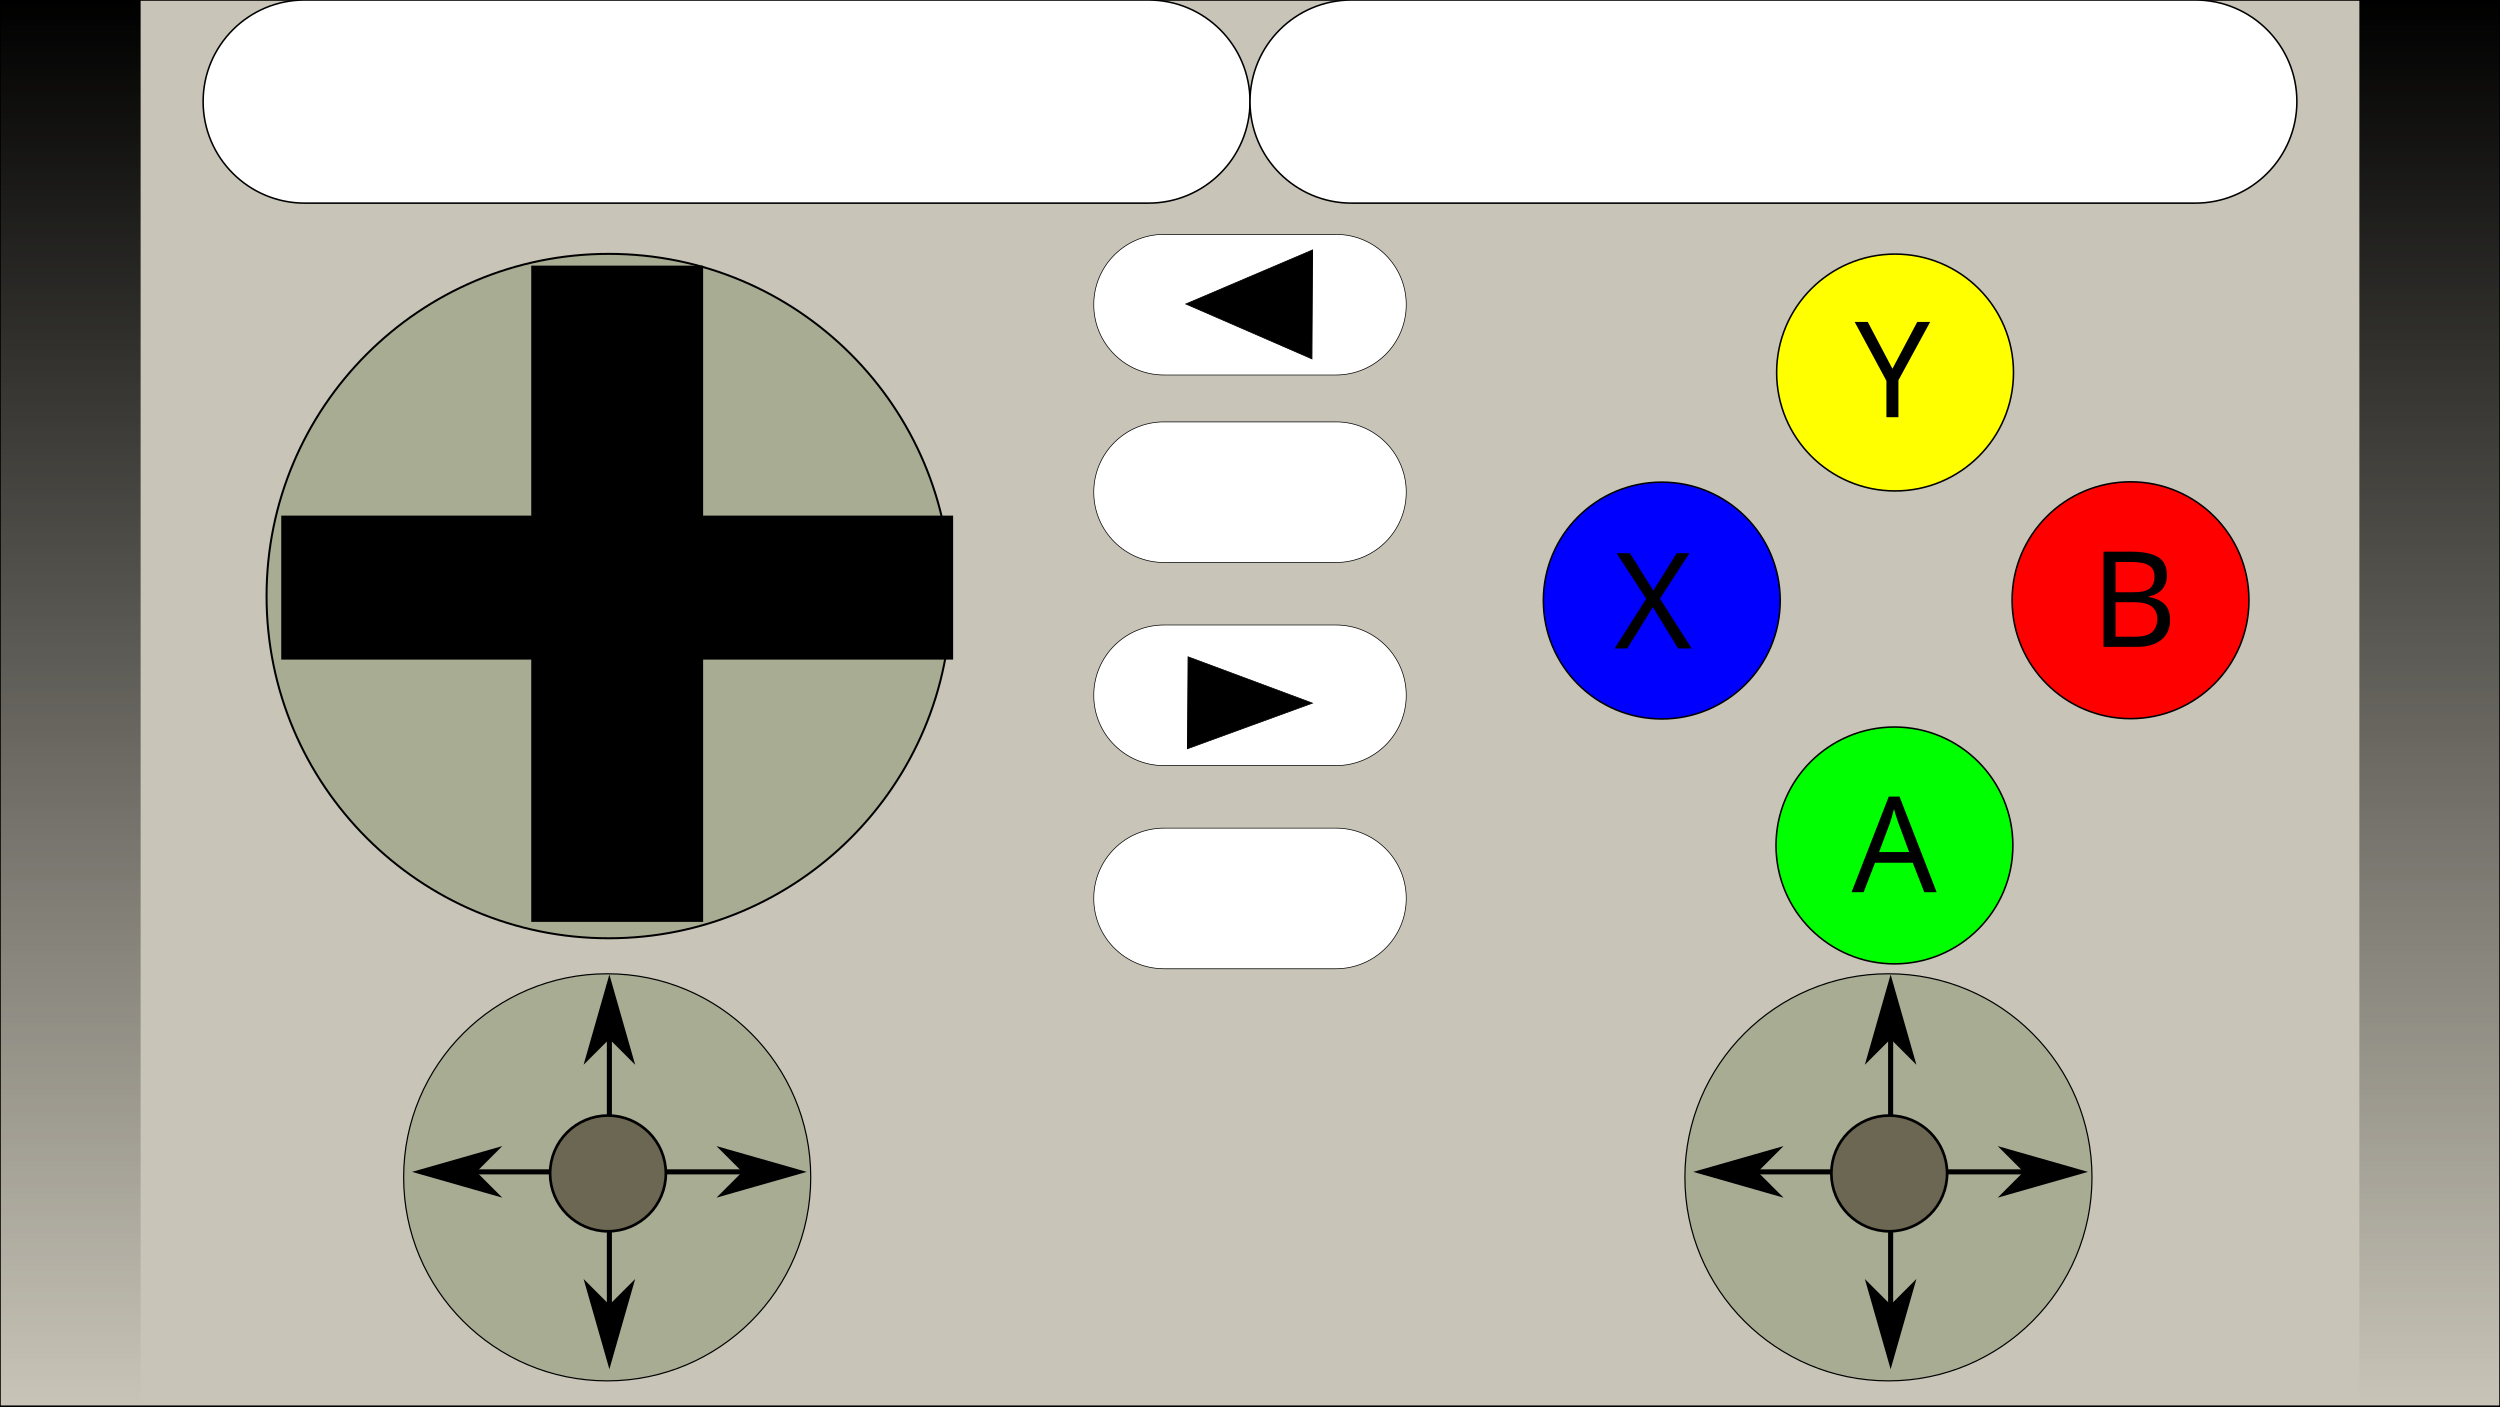
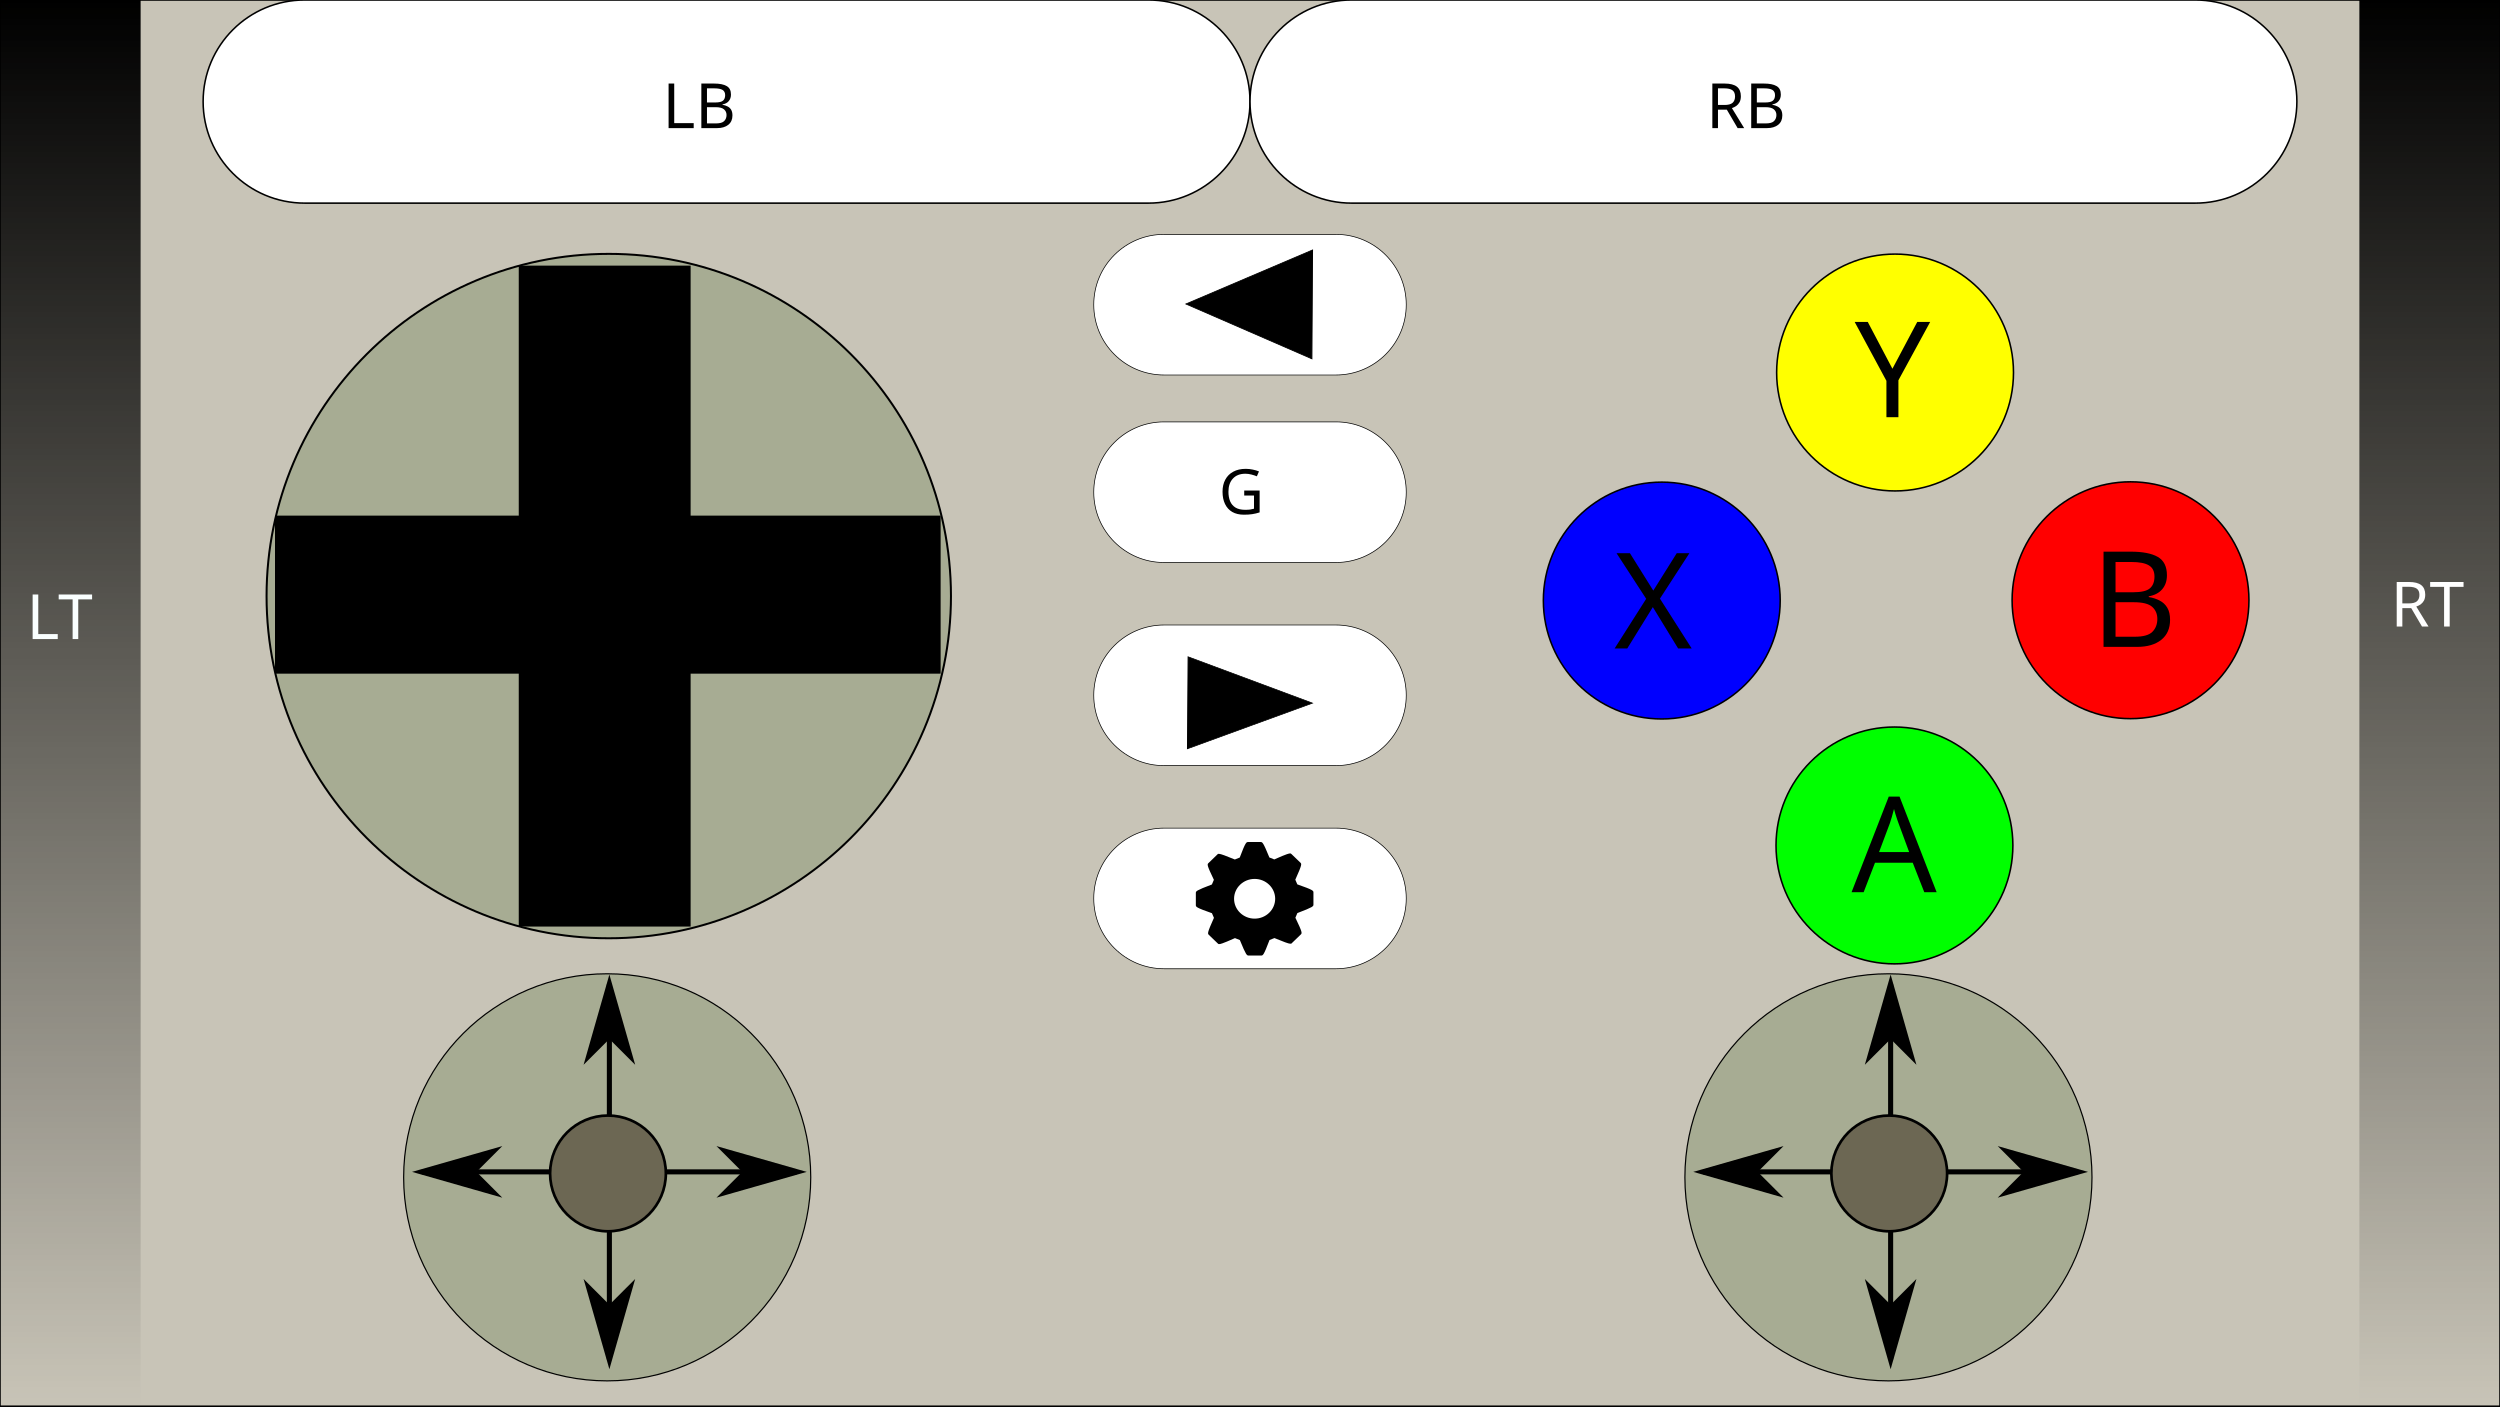
<svg xmlns="http://www.w3.org/2000/svg" xmlns:xlink="http://www.w3.org/1999/xlink" width="1600" height="900" viewBox="0 0 423.333 238.125" version="1.1" id="svg8" preserveAspectRatio="none">
  <defs id="defs2">
    <marker style="overflow:visible" id="Arrow1Lstart" refX="0.0" refY="0.0" orient="auto">
      <path transform="scale(0.8) translate(12.5,0)" style="fill-rule:evenodd;stroke:#000000;stroke-width:1pt;stroke-opacity:1;fill:#000000;fill-opacity:1" d="M 0.0,0.0 L 5.0,-5.0 L -12.5,0.0 L 5.0,5.0 L 0.0,0.0 z " id="path880" />
    </marker>
    <marker style="overflow:visible;" id="Arrow1Lend" refX="0.0" refY="0.0" orient="auto">
      <path transform="scale(0.8) rotate(180) translate(12.5,0)" style="fill-rule:evenodd;stroke:#000000;stroke-width:1pt;stroke-opacity:1;fill:#000000;fill-opacity:1" d="M 0.0,0.0 L 5.0,-5.0 L -12.5,0.0 L 5.0,5.0 L 0.0,0.0 z " id="path883" />
    </marker>
    <linearGradient id="linearGradient936">
      <stop style="stop-color:#000000;stop-opacity:1;" offset="0" id="stop932" />
      <stop style="stop-color:#000000;stop-opacity:0;" offset="1" id="stop934" />
    </linearGradient>
    <linearGradient xlink:href="#linearGradient936" id="linearGradient940" x1="23.812" y1="0" x2="23.812" y2="238.125" gradientUnits="userSpaceOnUse" />
    <linearGradient gradientUnits="userSpaceOnUse" y2="238.125" x2="23.812" y1="0" x1="23.812" id="linearGradient940-7" xlink:href="#linearGradient936" gradientTransform="translate(399.5208)" />
    <marker orient="auto" refY="0" refX="0" id="Arrow1Lstart-0" style="overflow:visible">
      <path id="path880-5" d="M 0,0 5,-5 -12.5,0 5,5 Z" style="fill:#000000;fill-opacity:1;fill-rule:evenodd;stroke:#000000;stroke-width:1pt;stroke-opacity:1" transform="matrix(0.8,0,0,0.8,10,0)" />
    </marker>
    <marker orient="auto" refY="0" refX="0" id="Arrow1Lend-2" style="overflow:visible">
      <path id="path883-2" d="M 0,0 5,-5 -12.5,0 5,5 Z" style="fill:#000000;fill-opacity:1;fill-rule:evenodd;stroke:#000000;stroke-width:1pt;stroke-opacity:1" transform="matrix(-0.8,0,0,-0.8,-10,0)" />
    </marker>
    <marker orient="auto" refY="0" refX="0" id="Arrow1Lstart-6" style="overflow:visible">
      <path id="path880-9" d="M 0,0 5,-5 -12.5,0 5,5 Z" style="fill:#000000;fill-opacity:1;fill-rule:evenodd;stroke:#000000;stroke-width:1pt;stroke-opacity:1" transform="matrix(0.8,0,0,0.8,10,0)" />
    </marker>
    <marker orient="auto" refY="0" refX="0" id="Arrow1Lend-4" style="overflow:visible">
      <path id="path883-1" d="M 0,0 5,-5 -12.5,0 5,5 Z" style="fill:#000000;fill-opacity:1;fill-rule:evenodd;stroke:#000000;stroke-width:1pt;stroke-opacity:1" transform="matrix(-0.8,0,0,-0.8,-10,0)" />
    </marker>
    <marker style="overflow:visible" id="Arrow1Lstart-0-3" refX="0" refY="0" orient="auto">
      <path transform="matrix(0.8,0,0,0.8,10,0)" style="fill:#000000;fill-opacity:1;fill-rule:evenodd;stroke:#000000;stroke-width:1pt;stroke-opacity:1" d="M 0,0 5,-5 -12.5,0 5,5 Z" id="path880-5-7" />
    </marker>
    <marker style="overflow:visible" id="Arrow1Lend-2-8" refX="0" refY="0" orient="auto">
      <path transform="matrix(-0.8,0,0,-0.8,-10,0)" style="fill:#000000;fill-opacity:1;fill-rule:evenodd;stroke:#000000;stroke-width:1pt;stroke-opacity:1" d="M 0,0 5,-5 -12.5,0 5,5 Z" id="path883-2-8" />
    </marker>
  </defs>
-   <g id="layer1">
+   <g style="display:inline" id="layer1">
    <rect style="fill:#c8c4b7;fill-opacity:1;stroke:#000000;stroke-width:0.265;stroke-miterlimit:4;stroke-dasharray:none;stroke-opacity:1" id="rect1065" width="423.333" height="238.125" x="0" y="0" />
  </g>
-   <g id="layer2">
-     <circle id="path3808" cx="281.394" cy="101.693" style="fill:#0000ff;stroke-width:0.265;stroke-miterlimit:4;stroke-dasharray:none;stroke:#000000;stroke-opacity:1" r="20.054" />
-     <circle id="path3808-3" cx="320.898" cy="63.079" style="fill:#ffff00;stroke-width:0.267;stroke-miterlimit:4;stroke-dasharray:none;stroke:#000000;stroke-opacity:1" r="20.054" />
-     <circle id="path3808-3-6" cx="360.769" cy="101.64" style="fill:#ff0000;stroke-width:0.267;stroke-miterlimit:4;stroke-dasharray:none;stroke:#000000;stroke-opacity:1" r="20.054" />
-     <circle id="path3808-3-6-7" cx="320.793" cy="143.162" style="fill:#00ff00;stroke-width:0.267;stroke-miterlimit:4;stroke-dasharray:none;stroke:#000000;stroke-opacity:1" r="20.054" />
-     <circle style="fill:#a7ac93;stroke-width:0.341;stroke-miterlimit:4;stroke-dasharray:none;stroke:#000000;stroke-opacity:1" id="path4660" cx="103.083" cy="100.935" r="57.946" />
-     <rect style="fill:#000000;stroke-width:0.265;stroke-miterlimit:4;stroke-dasharray:none" id="rect4662" width="29.104" height="111.125" x="89.958" y="44.979" />
-     <rect style="fill:#000000;stroke-width:0.271;stroke-miterlimit:4;stroke-dasharray:none" id="rect4664" width="113.771" height="24.379" x="47.625" y="87.312" />
+   <g style="display:inline;mix-blend-mode:normal" id="layer2">
+     <circle id="path3808" cx="281.394" cy="101.693" style="fill:#0000ff;stroke:#000000;stroke-width:0.265;stroke-miterlimit:4;stroke-dasharray:none;stroke-opacity:1" r="20.054" />
+     <circle id="path3808-3" cx="320.898" cy="63.079" style="fill:#ffff00;stroke:#000000;stroke-width:0.267;stroke-miterlimit:4;stroke-dasharray:none;stroke-opacity:1" r="20.054" />
+     <circle id="path3808-3-6" cx="360.769" cy="101.64" style="fill:#ff0000;stroke:#000000;stroke-width:0.267;stroke-miterlimit:4;stroke-dasharray:none;stroke-opacity:1" r="20.054" />
+     <circle id="path3808-3-6-7" cx="320.793" cy="143.162" style="fill:#00ff00;stroke:#000000;stroke-width:0.267;stroke-miterlimit:4;stroke-dasharray:none;stroke-opacity:1" r="20.054" />
+     <circle style="mix-blend-mode:normal;fill:#a7ac93;stroke:#000000;stroke-width:0.341;stroke-miterlimit:4;stroke-dasharray:none;stroke-opacity:1" id="path4660" cx="103.083" cy="100.935" r="57.946" />
+     <rect style="mix-blend-mode:normal;fill:#000000;stroke-width:0.266;stroke-miterlimit:4;stroke-dasharray:none" id="rect4662" width="29.104" height="111.919" x="87.842" y="44.979" />
+     <rect style="mix-blend-mode:normal;fill:#000000;stroke-width:0.282;stroke-miterlimit:4;stroke-dasharray:none" id="rect4664" width="112.713" height="26.761" x="46.567" y="87.312" />
    <rect style="fill:url(#linearGradient940);fill-opacity:1;fill-rule:evenodd;stroke-width:0.265" id="rect25" width="23.812" height="238.125" x="0" y="0" ry="0" />
    <rect ry="0" y="0" x="399.521" height="238.125" width="23.812" id="rect25-2" style="fill:url(#linearGradient940-7);fill-opacity:1;fill-rule:evenodd;stroke-width:0.265" />
-     <rect style="fill:#ffffff;fill-opacity:1;stroke-width:0.265;stroke-miterlimit:4;stroke-dasharray:none;stroke:#000000;stroke-opacity:1" id="rect966" width="177.271" height="34.396" x="34.396" y="0" ry="17.198" />
-     <rect ry="17.198" y="1.748403e-06" x="211.667" height="34.396" width="177.271" id="rect966-3" style="fill:#ffffff;fill-opacity:1;stroke-width:0.265;stroke:#000000;stroke-opacity:1;stroke-miterlimit:4;stroke-dasharray:none" />
+     <rect style="fill:#ffffff;fill-opacity:1;stroke:#000000;stroke-width:0.265;stroke-miterlimit:4;stroke-dasharray:none;stroke-opacity:1" id="rect966" width="177.271" height="34.396" x="34.396" y="0" ry="17.198" />
+     <rect ry="17.198" y="1.748403e-06" x="211.667" height="34.396" width="177.271" id="rect966-3" style="fill:#ffffff;fill-opacity:1;stroke:#000000;stroke-width:0.265;stroke-miterlimit:4;stroke-dasharray:none;stroke-opacity:1" />
    <rect ry="11.906" y="39.688" x="185.208" height="23.812" width="52.917" id="rect966-6" style="fill:#ffffff;fill-opacity:1;stroke:#000000;stroke-width:0.12;stroke-miterlimit:4;stroke-dasharray:none;stroke-opacity:1" />
    <rect style="fill:#ffffff;fill-opacity:1;stroke:#000000;stroke-width:0.12;stroke-miterlimit:4;stroke-dasharray:none;stroke-opacity:1" id="rect966-6-9" width="52.917" height="23.812" x="185.208" y="71.438" ry="11.906" />
    <rect ry="11.906" y="105.833" x="185.208" height="23.812" width="52.917" id="rect966-6-9-4" style="fill:#ffffff;fill-opacity:1;stroke:#000000;stroke-width:0.12;stroke-miterlimit:4;stroke-dasharray:none;stroke-opacity:1" />
    <rect style="fill:#ffffff;fill-opacity:1;stroke:#000000;stroke-width:0.12;stroke-miterlimit:4;stroke-dasharray:none;stroke-opacity:1" id="rect966-6-9-4-1" width="52.917" height="23.812" x="185.208" y="140.229" ry="11.906" />
    <path style="fill:#000000;fill-opacity:1;stroke:#000000;stroke-width:0.265;stroke-miterlimit:4;stroke-dasharray:none;stroke-opacity:1" id="path1047" d="m -82.021,13.229 -9.308,15.957 -9.308,15.957 -9.165,-16.04 -9.165,-16.04 18.473,0.082 z" transform="matrix(0,0.4987147,-0.668385,0,230.9822,101.6642)" />
    <path transform="matrix(0,-0.4212823,0.6598289,0,192.4629,76.66606)" d="m -82.021,13.229 -9.308,15.957 -9.308,15.957 -9.165,-16.04 -9.165,-16.04 18.473,0.082 z" id="path1047-7" style="fill:#000000;fill-opacity:1;stroke:#000000;stroke-width:0.265;stroke-miterlimit:4;stroke-dasharray:none;stroke-opacity:1" />
    <circle r="34.467" cy="199.36" cx="102.818" id="path4660-9" style="fill:#a7ac93;stroke:#000000;stroke-width:0.203;stroke-miterlimit:4;stroke-dasharray:none;stroke-opacity:1" />
    <path id="path878" d="m 103.188,166.688 c 0,63.5 0,63.5 0,63.5" style="fill:none;stroke:#000000;stroke-width:0.86;stroke-linecap:butt;stroke-linejoin:miter;stroke-miterlimit:4;stroke-dasharray:none;stroke-opacity:1;marker-start:url(#Arrow1Lstart);marker-end:url(#Arrow1Lend)" />
    <path style="fill:none;stroke:#000000;stroke-width:0.86;stroke-linecap:butt;stroke-linejoin:miter;stroke-miterlimit:4;stroke-dasharray:none;stroke-opacity:1;marker-start:url(#Arrow1Lstart-0);marker-end:url(#Arrow1Lend-2)" d="m 134.938,198.438 c -63.5,0 -63.5,0 -63.5,0" id="path878-7" />
    <circle style="fill:#6c6753;stroke:#000000;stroke-width:0.458;stroke-miterlimit:4;stroke-dasharray:none;stroke-opacity:1" id="path4660-9-2" cx="102.95" cy="198.698" r="9.801" />
    <circle style="fill:#a7ac93;stroke:#000000;stroke-width:0.203;stroke-miterlimit:4;stroke-dasharray:none;stroke-opacity:1" id="path4660-9-3" cx="319.776" cy="199.36" r="34.467" />
    <path style="fill:none;stroke:#000000;stroke-width:0.86;stroke-linecap:butt;stroke-linejoin:miter;stroke-miterlimit:4;stroke-dasharray:none;stroke-opacity:1;marker-start:url(#Arrow1Lstart-6);marker-end:url(#Arrow1Lend-4)" d="m 320.146,166.688 c 0,63.5 0,63.5 0,63.5" id="path878-8" />
    <path id="path878-7-1" d="m 351.896,198.438 c -63.5,0 -63.5,0 -63.5,0" style="fill:none;stroke:#000000;stroke-width:0.86;stroke-linecap:butt;stroke-linejoin:miter;stroke-miterlimit:4;stroke-dasharray:none;stroke-opacity:1;marker-start:url(#Arrow1Lstart-0-3);marker-end:url(#Arrow1Lend-2-8)" />
    <circle r="9.801" cy="198.698" cx="319.909" id="path4660-9-2-5" style="fill:#6c6753;stroke:#000000;stroke-width:0.458;stroke-miterlimit:4;stroke-dasharray:none;stroke-opacity:1" />
    <text id="text1238" y="109.802" x="273.315" style="font-style:normal;font-weight:normal;font-size:22.578px;line-height:1.25;font-family:sans-serif;fill:#000000;fill-opacity:1;stroke:none;stroke-width:0.265" xml:space="preserve">
      <tspan style="stroke-width:0.265" y="109.802" x="273.315" id="tspan1236">X</tspan>
    </text>
    <text xml:space="preserve" style="font-style:normal;font-weight:normal;font-size:22.578px;line-height:1.25;font-family:sans-serif;fill:#000000;fill-opacity:1;stroke:none;stroke-width:0.265" x="314.06" y="70.644" id="text1238-5">
      <tspan id="tspan1236-4" x="314.06" y="70.644" style="stroke-width:0.265">Y</tspan>
    </text>
    <text id="text1260" y="151.077" x="313.531" style="font-style:normal;font-weight:normal;font-size:22.578px;line-height:1.25;font-family:sans-serif;fill:#000000;fill-opacity:1;stroke:none;stroke-width:0.265" xml:space="preserve">
      <tspan style="stroke-width:0.265" y="151.077" x="313.531" id="tspan1258">A</tspan>
    </text>
    <text id="text1264" y="109.537" x="354.013" style="font-style:normal;font-weight:normal;font-size:22.578px;line-height:1.25;font-family:sans-serif;fill:#000000;fill-opacity:1;stroke:none;stroke-width:0.265" xml:space="preserve">
      <tspan style="stroke-width:0.265" y="109.537" x="354.013" id="tspan1262">B</tspan>
    </text>
+     <g id="g1328" transform="matrix(0.0585202,0,0,0.05764279,202.4955,142.3853)">
+       <g id="g1326">
+         <g id="g1324">
+           <path id="path1322" d="m 293.629,127.806 -5.795,-13.739 c 19.846,-44.856 18.53,-46.189 14.676,-50.08 l -25.353,-24.77 -2.516,-2.12 h -2.937 c -1.549,0 -6.173,0 -44.712,17.48 L 212.808,48.858 C 194.476,3.414 192.596,3.414 187.228,3.414 h -35.765 c -5.362,0 -7.446,-0.006 -24.448,45.606 l -14.123,5.734 C 86.848,43.757 71.574,38.19 67.452,38.19 l -3.381,0.105 -27.27,26.737 c -4.138,3.891 -5.582,5.263 15.402,49.425 l -5.774,13.691 C 0,146.097 0,147.838 0,153.33 v 35.068 c 0,5.501 0,7.44 46.585,24.127 l 5.773,13.667 c -19.843,44.832 -18.51,46.178 -14.655,50.032 l 25.353,24.8 2.522,2.168 h 2.951 c 1.525,0 6.092,0 44.685,-17.516 l 14.159,5.758 c 18.335,45.438 20.218,45.427 25.598,45.427 h 35.771 c 5.47,0 7.41,0 24.463,-45.589 l 14.195,-5.74 c 26.014,11 41.253,16.585 45.349,16.585 l 3.404,-0.096 27.479,-26.901 c 3.909,-3.945 5.278,-5.309 -15.589,-49.288 l 5.734,-13.702 c 46.496,-17.967 46.496,-19.853 46.496,-25.221 V 151.88 c -0.005,-5.519 -0.005,-7.446 -46.644,-24.074 z M 170.128,228.474 c -32.798,0 -59.504,-26.187 -59.504,-58.364 0,-32.153 26.707,-58.315 59.504,-58.315 32.78,0 59.43,26.168 59.43,58.315 -0.006,32.177 -26.656,58.364 -59.43,58.364 z" />
+         </g>
+       </g>
+     </g>
+     <text id="text1993" y="21.696" x="112.183" style="font-style:normal;font-weight:normal;font-size:10.583px;line-height:1.25;font-family:sans-serif;fill:#000000;fill-opacity:1;stroke:none;stroke-width:0.265" xml:space="preserve">
+       <tspan style="stroke-width:0.265" y="21.696" x="112.183" id="tspan1991">LB</tspan>
+     </text>
+     <text id="text1997" y="21.696" x="288.925" style="font-style:normal;font-weight:normal;font-size:10.583px;line-height:1.25;font-family:sans-serif;fill:#000000;fill-opacity:1;stroke:none;stroke-width:0.265" xml:space="preserve">
+       <tspan style="stroke-width:0.265" y="21.696" x="288.925" id="tspan1995">RB</tspan>
+     </text>
+     <text id="text2001" y="108.215" x="4.498" style="font-style:normal;font-weight:normal;font-size:10.583px;line-height:1.25;font-family:sans-serif;fill:#faffff;fill-opacity:1;stroke:none;stroke-width:0.265;" xml:space="preserve">
+       <tspan style="stroke-width:0.265;fill:#faffff;fill-opacity:1;" y="108.215" x="4.498" id="tspan1999">LT</tspan>
+     </text>
+     <text id="text2005" y="106.098" x="404.812" style="font-style:normal;font-weight:normal;font-size:10.583px;line-height:1.25;font-family:sans-serif;fill:#ffffff;fill-opacity:1;stroke:none;stroke-width:0.265;" xml:space="preserve">
+       <tspan style="stroke-width:0.265;fill:#ffffff;fill-opacity:1;" y="106.098" x="404.812" id="tspan2003">RT</tspan>
+     </text>
+     <text id="text2009" y="87.048" x="206.375" style="font-style:normal;font-weight:normal;font-size:10.583px;line-height:1.25;font-family:sans-serif;fill:#000000;fill-opacity:1;stroke:none;stroke-width:0.265" xml:space="preserve">
+       <tspan style="stroke-width:0.265" y="87.048" x="206.375" id="tspan2007">G</tspan>
+     </text>
  </g>
</svg>
